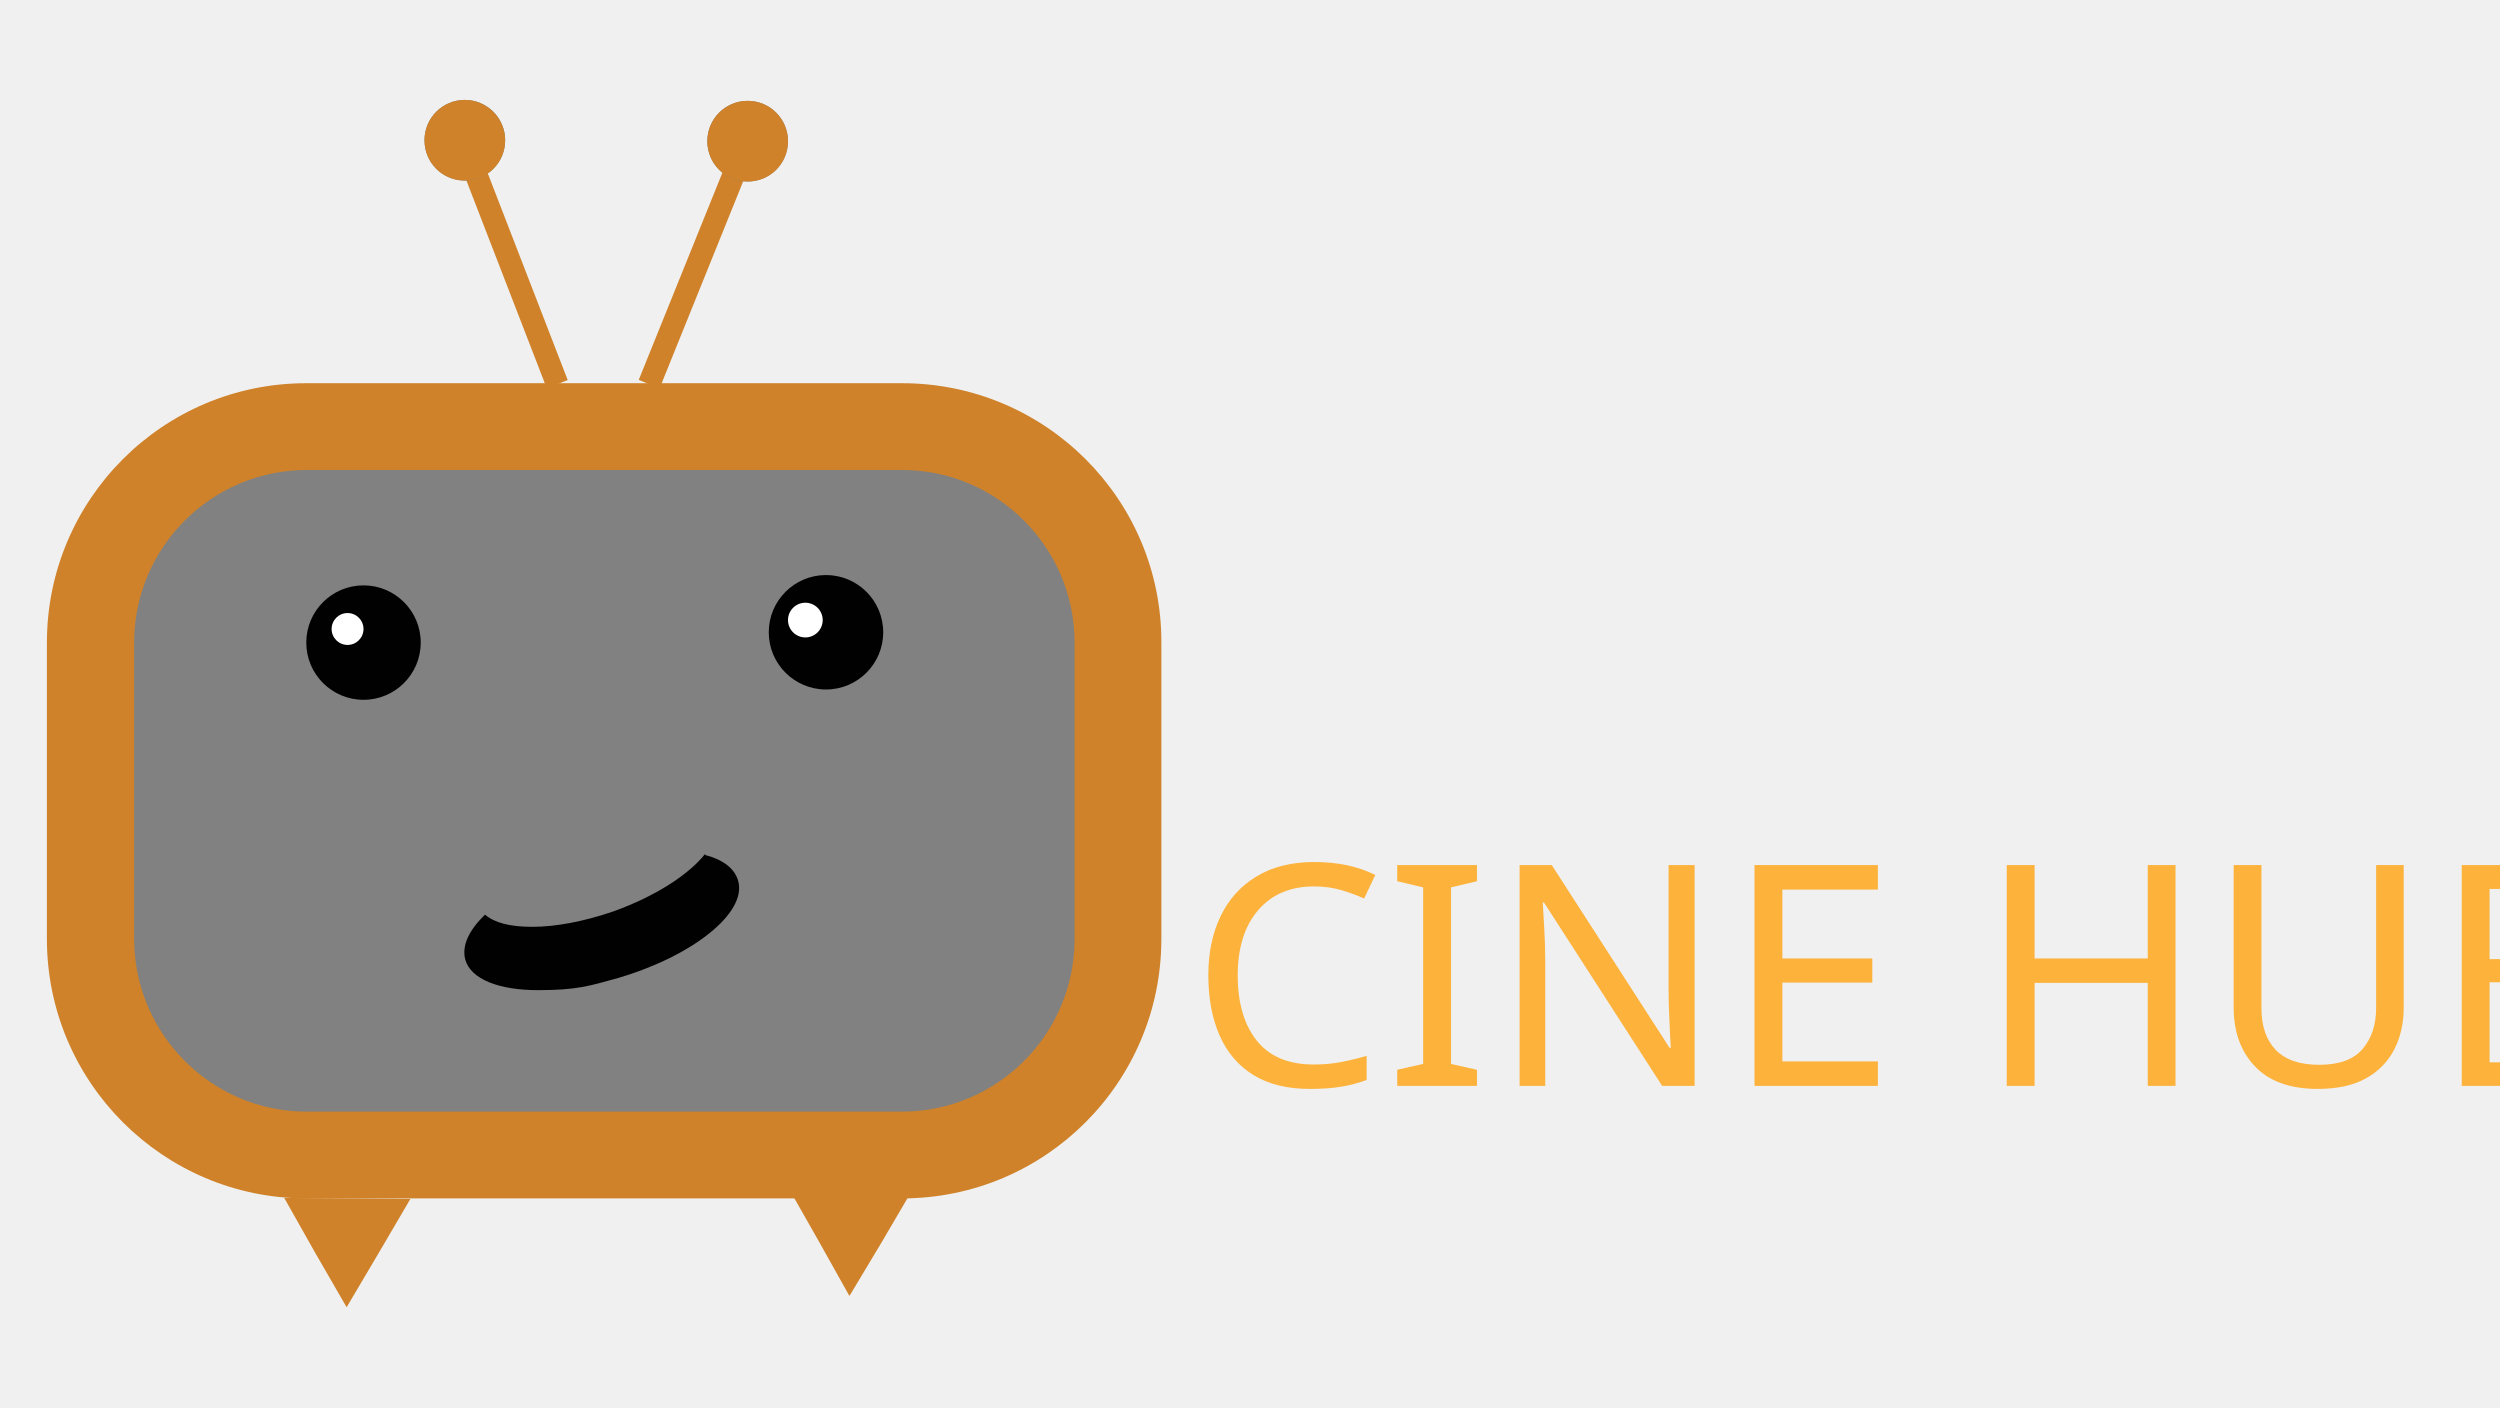
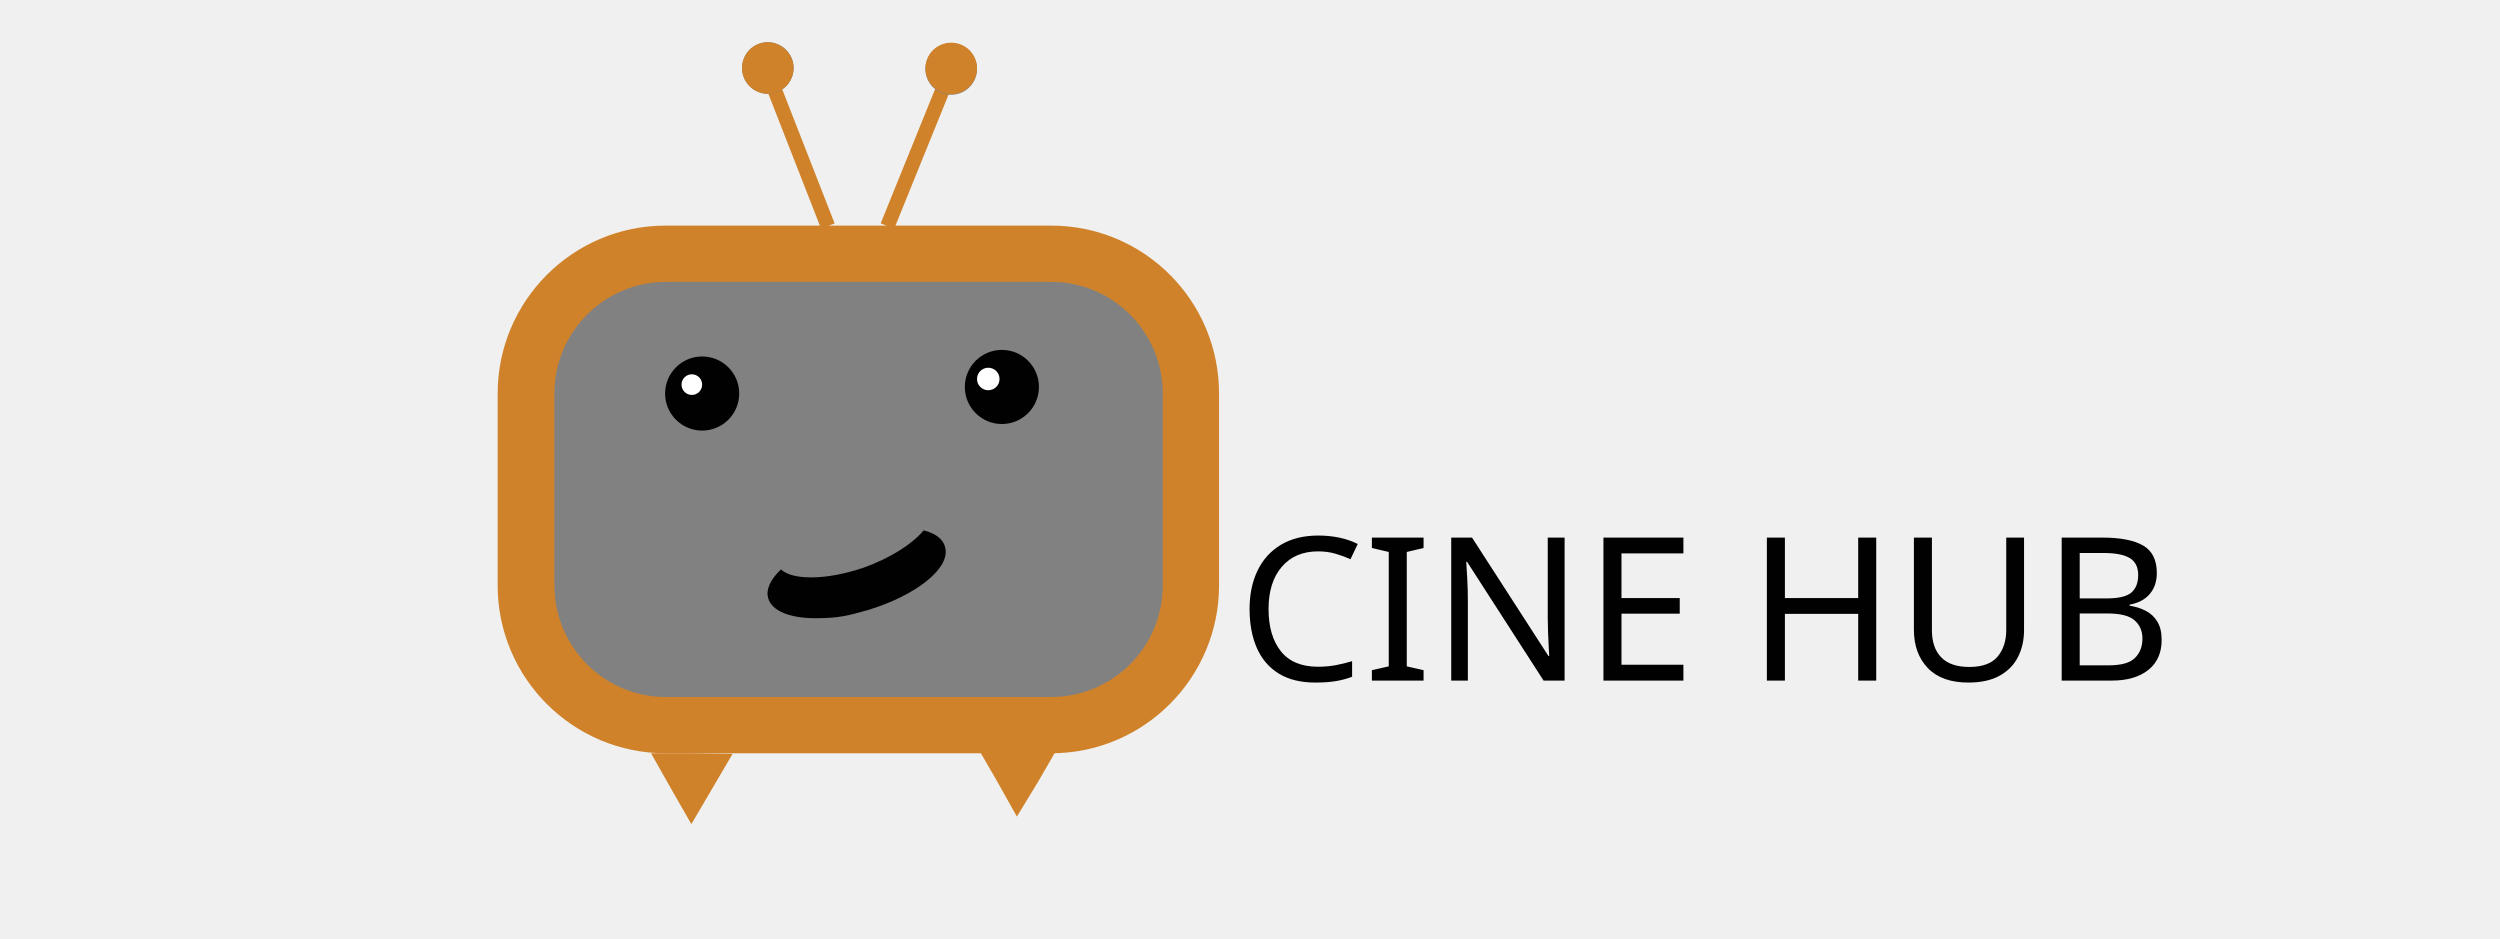
- <svg xmlns="http://www.w3.org/2000/svg" id="Layer_1" data-name="Layer 1" version="1.1" viewBox="0 0 533 300">
+ <svg xmlns="http://www.w3.org/2000/svg" id="Layer_1" data-name="Layer 1" version="1.1" viewBox="0 0 533 200">
  <defs>
    <style>
      .cls-1 {
-         fill: #818181;
+         stroke: #cf8229;
+         stroke-miterlimit: 10;
+         stroke-width: 3.1px;
      }

-       .cls-1, .cls-2, .cls-3, .cls-4, .cls-5 {
-         stroke-width: 0px;
-       }
- 
-       .cls-2, .cls-6 {
+       .cls-1, .cls-2 {
        fill: none;
      }

      .cls-3 {
+         fill: #818181;
+       }
+ 
+       .cls-3, .cls-2, .cls-4, .cls-5, .cls-6 {
+         stroke-width: 0px;
+       }
+ 
+       .cls-4, .cls-7 {
        fill: #010101;
      }

-       .cls-7 {
-         fill: #fcb23b;
-         font-family: Algerian, Algerian;
-         font-size: 65.9px;
+       .cls-5 {
+         fill: #cf8229;
      }

      .cls-6 {
-         stroke: #cf8229;
-         stroke-miterlimit: 10;
-         stroke-width: 4.8px;
+         fill: #fff;
      }

-       .cls-4 {
-         fill: #cf8229;
-       }
- 
-       .cls-5 {
-         fill: #fff;
+       .cls-7 {
+         font-family: Algerian, Algerian;
+         font-size: 42.7px;
+         isolation: isolate;
      }
    </style>
  </defs>
  <g>
-     <path class="cls-1" d="M65.3,246.3c-25.4,0-46.1-20.6-46.1-46.1v-63.2c0-25.4,20.6-46.1,46.1-46.1h127c25.4,0,46.1,20.6,46.1,46.1v63.2c0,25.4-20.6,46.1-46.1,46.1h-127Z" />
-     <path class="cls-4" d="M192.3,100.2c20.3,0,36.8,16.5,36.8,36.8v63.2c0,20.3-16.5,36.8-36.8,36.8h-127c-20.2,0-36.7-16.6-36.7-36.8v-63.2c0-20.3,16.5-36.8,36.8-36.8h126.9M192.3,81.7h-127c-30.6,0-55.3,24.8-55.3,55.3v63.2c0,30.5,24.8,55.3,55.3,55.3h127c30.6,0,55.3-24.8,55.3-55.3v-63.2c.1-30.5-24.7-55.3-55.3-55.3h0Z" />
+     <path class="cls-3" d="M141.9,154.7c-16.4,0-29.9-13.4-29.9-29.9v-40.9c0-16.4,13.4-29.9,29.9-29.9h82.2c16.4,0,29.9,13.4,29.9,29.9v40.9c0,16.4-13.4,29.9-29.9,29.9h-82.2Z" />
+     <path class="cls-5" d="M224.1,60.1c13.2,0,23.8,10.7,23.8,23.8v40.9c0,13.2-10.7,23.8-23.8,23.8h-82.2c-13.1,0-23.7-10.7-23.7-23.8v-40.9c0-13.2,10.7-23.8,23.8-23.8h82.2M224.1,48.1h-82.2c-19.8,0-35.8,16.1-35.8,35.8v40.9c0,19.8,16.1,35.8,35.8,35.8h82.2c19.8,0,35.8-16.1,35.8-35.8v-40.9c0-19.8-16-35.8-35.8-35.8h0Z" />
  </g>
-   <circle class="cls-3" cx="77.5" cy="137" r="12.2" />
-   <circle class="cls-5" cx="74.1" cy="134.1" r="3.4" />
-   <circle class="cls-3" cx="176.1" cy="134.8" r="12.2" />
-   <circle class="cls-5" cx="171.7" cy="132.2" r="3.7" />
-   <path class="cls-3" d="M150.3,182.1c-3.5,4.4-10.6,9-19.5,12.2-6.4,2.2-12.4,3.3-17.3,3.3s-8.1-.9-10.1-2.6c-3.4,3.3-5,6.6-4.2,9.6,1.2,4.2,7.2,6.5,15.5,6.5s11-.9,17.1-2.6c16-4.7,27.4-13.9,25.6-20.6-.7-2.7-3.2-4.6-7-5.6h0Z" />
+   <circle class="cls-4" cx="149.7" cy="83.9" r="7.9" />
+   <circle class="cls-6" cx="147.5" cy="82" r="2.2" />
+   <circle class="cls-4" cx="213.6" cy="82.5" r="7.9" />
+   <circle class="cls-6" cx="210.7" cy="80.8" r="2.4" />
+   <path class="cls-4" d="M196.9,113.1c-2.3,2.8-6.9,5.8-12.7,7.9-4.1,1.4-8,2.1-11.2,2.1s-5.3-.6-6.5-1.7c-2.2,2.1-3.3,4.3-2.7,6.2.8,2.7,4.7,4.2,10,4.2s7.1-.6,11.1-1.7c10.4-3.1,17.8-9,16.6-13.4-.4-1.8-2.1-3-4.5-3.6h0Z" />
  <g>
-     <line class="cls-6" x1="100.7" y1="35.1" x2="118.8" y2="81.9" />
-     <line class="cls-2" x1="100.7" y1="35.1" x2="118.8" y2="81.9" />
+     <line class="cls-1" x1="164.7" y1="18" x2="176.5" y2="48.2" />
+     <line class="cls-2" x1="164.7" y1="18" x2="176.5" y2="48.2" />
  </g>
-   <line class="cls-6" x1="138.4" y1="81.9" x2="157.5" y2="34.6" />
+   <line class="cls-1" x1="189.2" y1="48.2" x2="201.6" y2="17.6" />
  <g>
-     <circle class="cls-1" cx="99.1" cy="29.9" r="8.6" />
-     <path class="cls-4" d="M99.1,21.3c-4.7,0-8.6,3.8-8.6,8.6s3.8,8.6,8.6,8.6,8.6-3.8,8.6-8.6-4-8.6-8.6-8.6h0Z" />
+     <circle class="cls-3" cx="163.7" cy="14.5" r="5.5" />
+     <path class="cls-5" d="M163.7,9c-3.1,0-5.5,2.5-5.5,5.5s2.5,5.5,5.5,5.5,5.5-2.5,5.5-5.5-2.6-5.5-5.5-5.5h0Z" />
  </g>
  <g>
-     <circle class="cls-1" cx="159.4" cy="30.1" r="8.6" />
-     <path class="cls-4" d="M159.4,21.5c-4.7,0-8.6,3.8-8.6,8.6s3.8,8.6,8.6,8.6,8.6-3.8,8.6-8.6c0-4.7-3.8-8.6-8.6-8.6h0Z" />
+     <circle class="cls-3" cx="202.8" cy="14.7" r="5.5" />
+     <path class="cls-5" d="M202.8,9.1c-3.1,0-5.5,2.5-5.5,5.5s2.5,5.5,5.5,5.5,5.5-2.5,5.5-5.5c0-3.1-2.5-5.5-5.5-5.5h0Z" />
  </g>
  <g>
-     <polygon class="cls-1" points="181.1 260.9 181.4 260.9 181.3 261 181.1 260.9" />
-     <polygon class="cls-4" points="167.9 252.9 174.6 264.7 181.1 276.3 188 264.8 194.8 253.2 181.4 253.1 167.9 252.9" />
+     <polygon class="cls-3" points="216.8 164.1 217 164.1 216.9 164.2 216.8 164.1" />
+     <polygon class="cls-5" points="208.2 159 212.6 166.6 216.8 174.1 221.3 166.7 225.7 159.1 217 159.1 208.2 159" />
  </g>
  <g>
-     <polygon class="cls-1" points="73.9 263.3 74.1 263.3 74 263.3 73.9 263.3" />
-     <polygon class="cls-4" points="60.6 255.4 67.2 267.1 73.9 278.7 80.7 267.2 87.5 255.6 74 255.5 60.6 255.4" />
+     <polygon class="cls-3" points="147.4 165.7 147.5 165.7 147.5 165.7 147.4 165.7" />
+     <polygon class="cls-5" points="138.8 160.6 143.1 168.2 147.4 175.7 151.8 168.2 156.2 160.7 147.5 160.6 138.8 160.6" />
  </g>
-   <rect class="cls-2" x="253.6" y="175.1" width="270.2" height="56.4" />
-   <text class="cls-7" transform="translate(253.6 231.5)">
+   <rect class="cls-2" x="263.8" y="108.6" width="174.9" height="36.5" />
+   <text class="cls-7" transform="translate(263.8 145.1)">
    <tspan x="0" y="0">CINE HUB</tspan>
  </text>
</svg>
